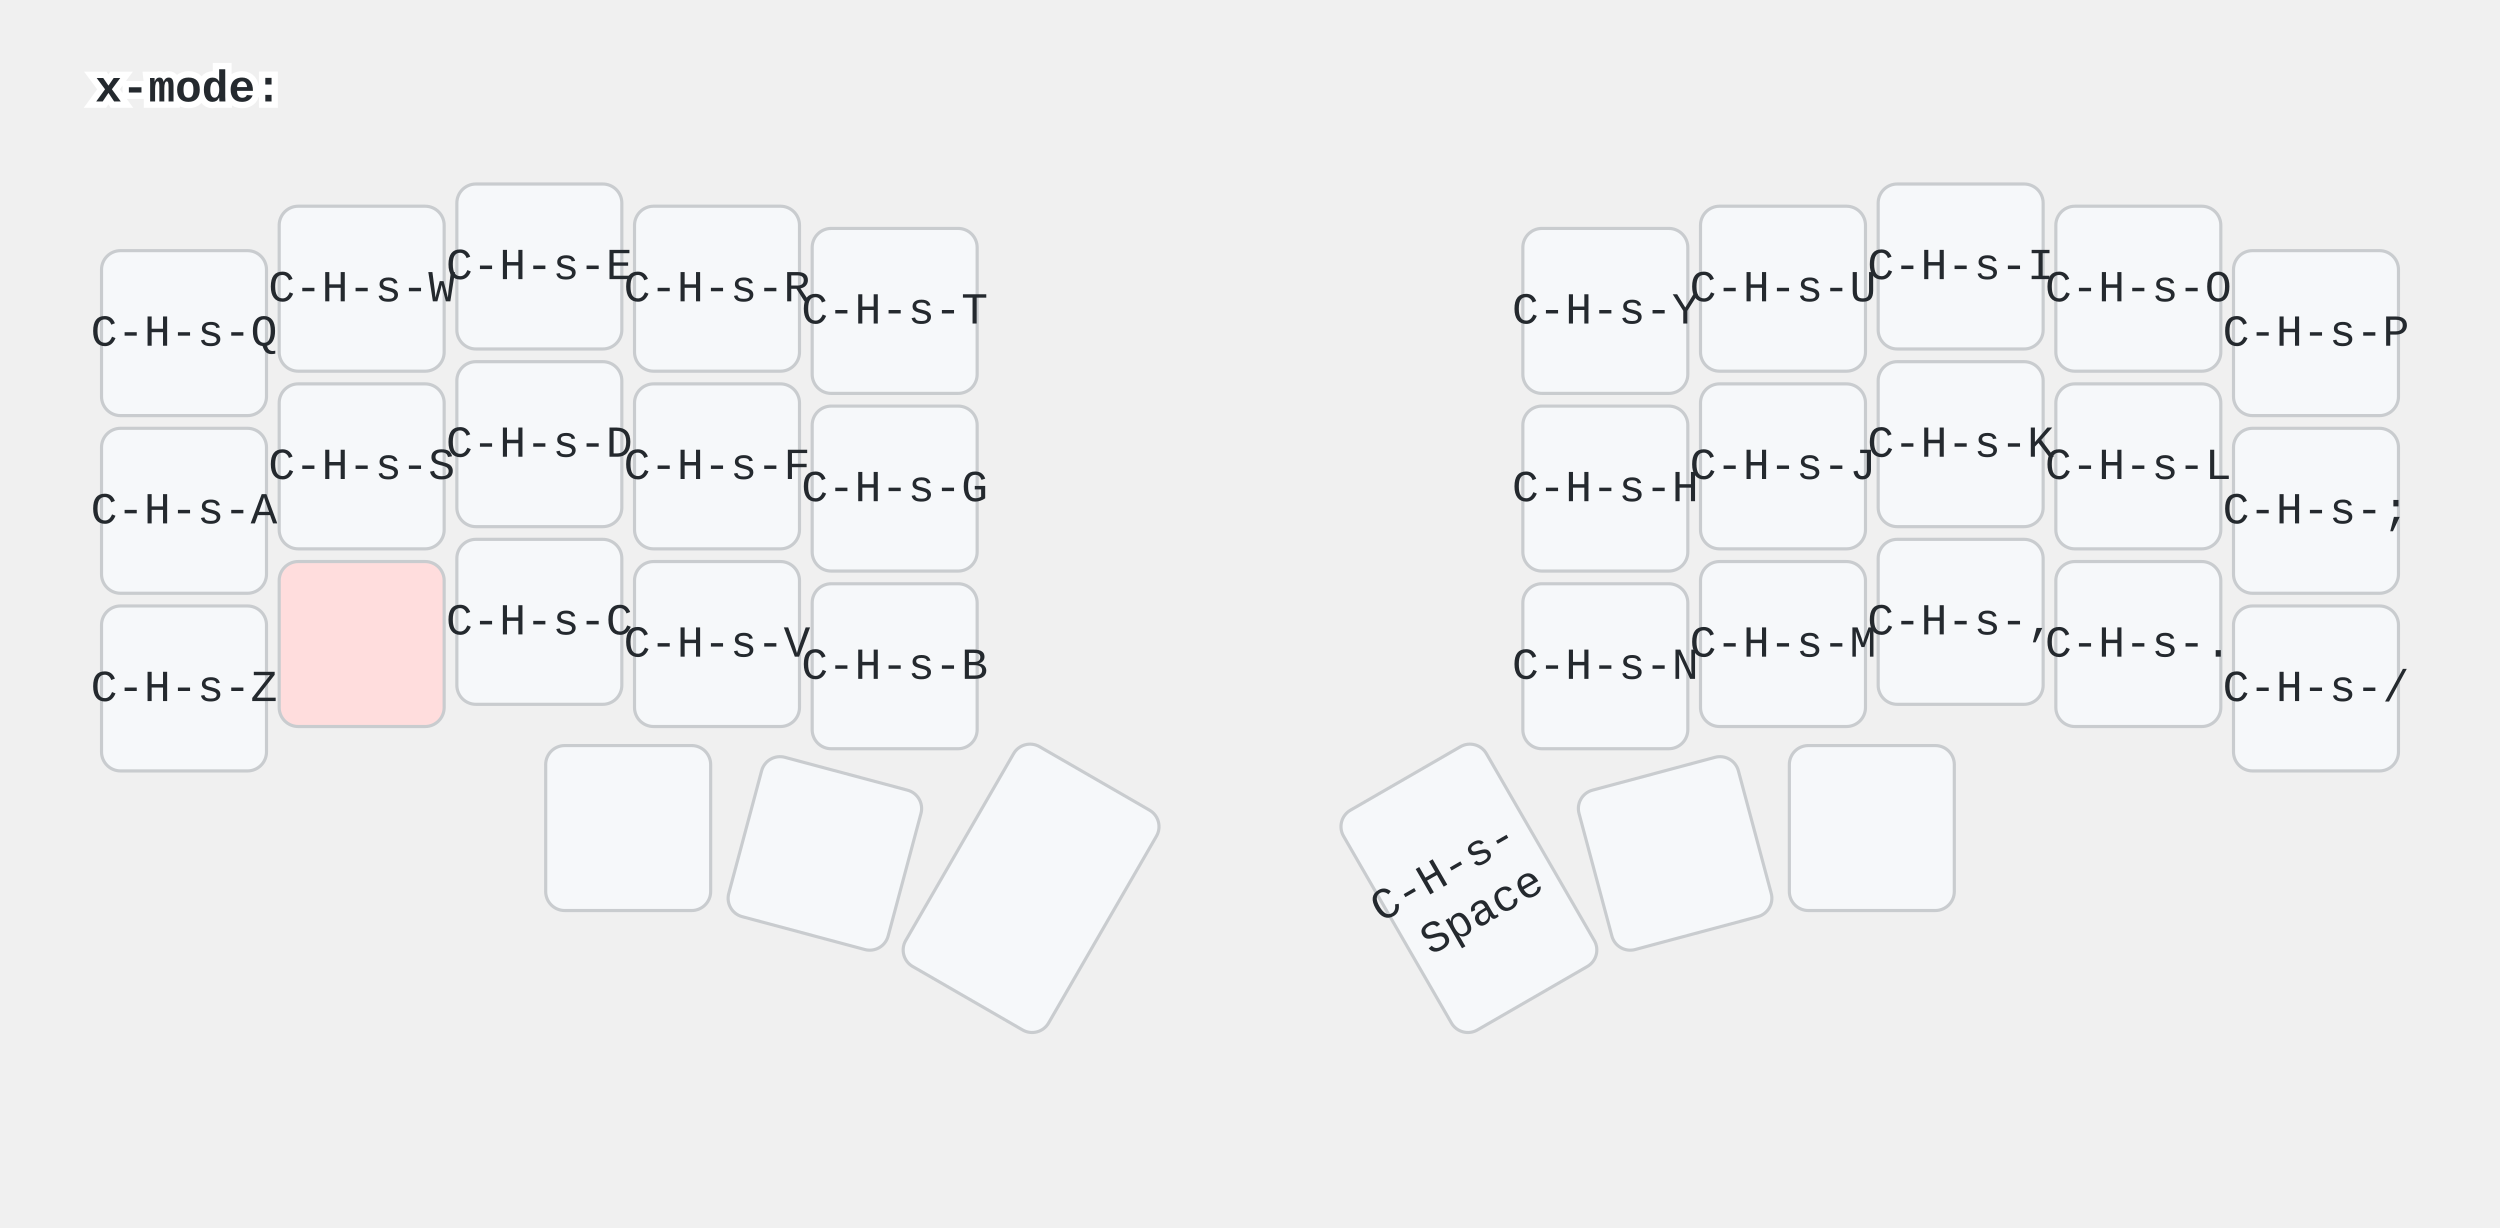
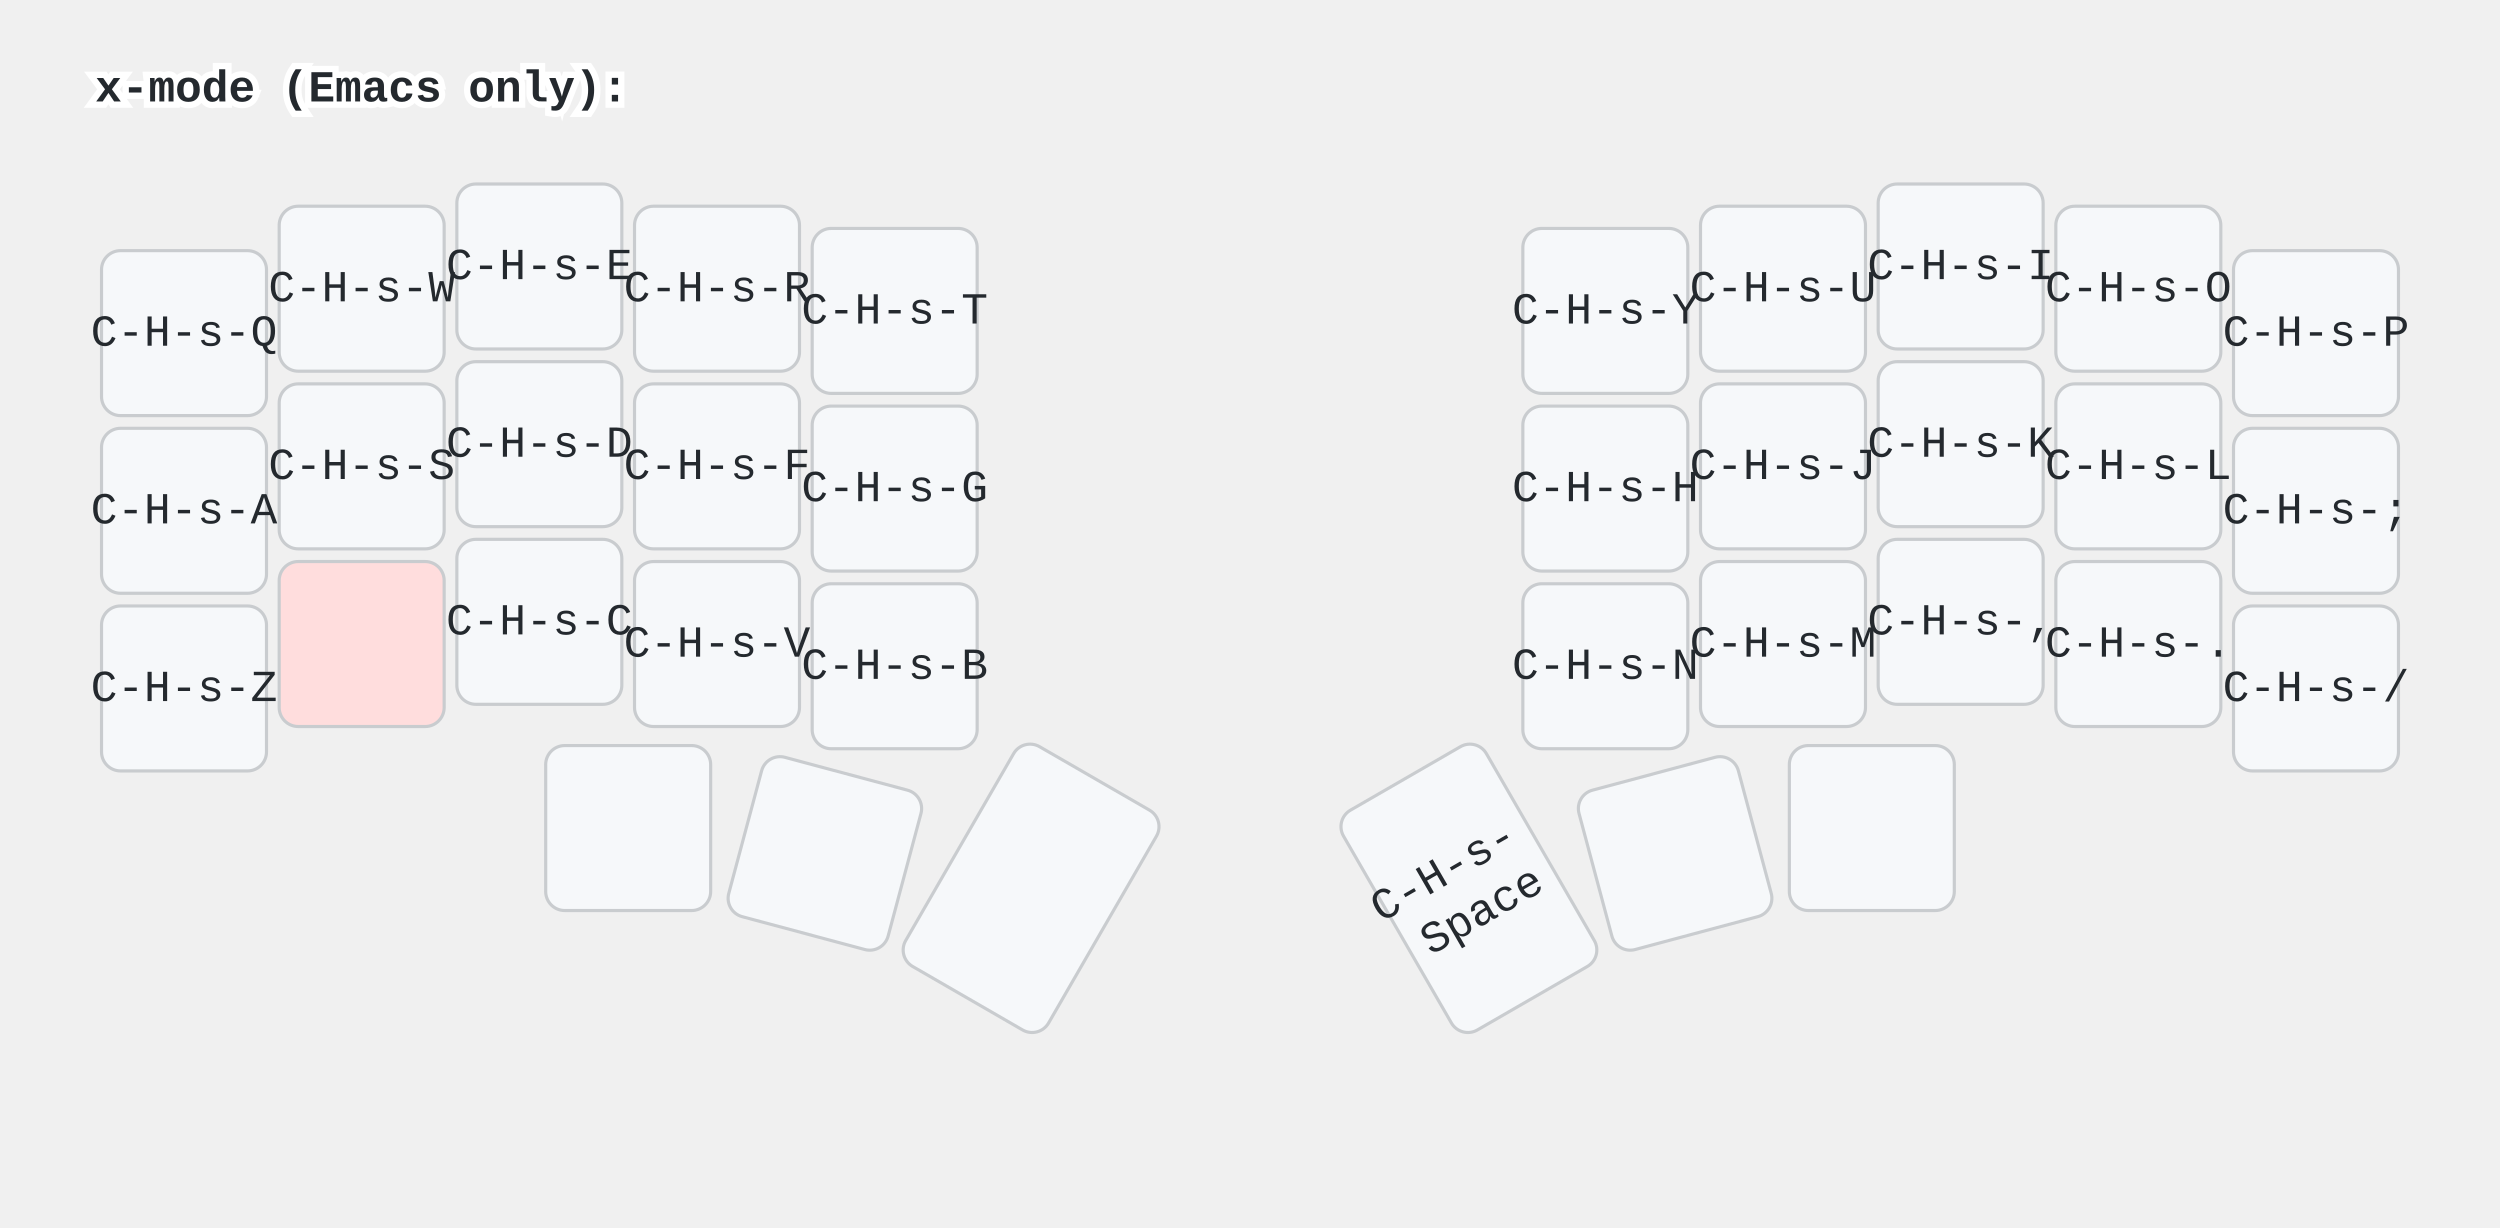
<svg xmlns="http://www.w3.org/2000/svg" width="788" height="387" viewBox="0 0 788 387" class="keymap">
  <style>/* inherit to force styles through use tags */
svg path {
    fill: inherit;
}

/* font and background color specifications */
svg.keymap {
    font-family: SFMono-Regular,Consolas,Liberation Mono,Menlo,monospace;
    font-size: 14px;
    font-kerning: normal;
    text-rendering: optimizeLegibility;
    fill: #24292e;
}

/* default key styling */
rect.key {
    fill: #f6f8fa;
}

rect.key, rect.combo {
    stroke: #c9cccf;
    stroke-width: 1;
}

/* default key side styling, only used is draw_key_sides is set */
rect.side {
    filter: brightness(90%);
}

/* color accent for combo boxes */
rect.combo, rect.combo-separate {
    fill: #cdf;
}

/* color accent for held keys */
rect.held, rect.combo.held {
    fill: #fdd;
}

/* color accent for ghost (optional) keys */
rect.ghost, rect.combo.ghost {
    stroke-dasharray: 4, 4;
    stroke-width: 2;
}

text {
    text-anchor: middle;
    dominant-baseline: middle;
}

/* styling for layer labels */
text.label {
    font-weight: bold;
    text-anchor: start;
    stroke: white;
    stroke-width: 4;
    paint-order: stroke;
}

/* styling for optional footer */
text.footer {
    text-anchor: end;
    dominant-baseline: auto;
    stroke: white;
    stroke-width: 4;
    paint-order: stroke;
}

/* styling for combo tap, and key non-tap label text */
text.combo, text.hold, text.shifted, text.left, text.right {
    font-size: 11px;
}

text.hold {
    text-anchor: middle;
    dominant-baseline: auto;
}

text.shifted {
    text-anchor: middle;
    dominant-baseline: hanging;
}

text.left {
    text-anchor: start;
}

text.right {
    text-anchor: end;
}

text.layer-activator {
    text-decoration: underline;
}

/* styling for hold/shifted label text in combo box */
text.combo.hold, text.combo.shifted, text.combo.left, text.combo.right {
    font-size: 8px;
}

/* lighter symbol for transparent keys */
text.trans {
    fill: #7b7e81;
}

/* styling for combo dendrons */
path.combo {
    stroke-width: 1;
    stroke: gray;
    fill: none;
}

/* Start Tabler Icons Cleanup */
/* cannot use height/width with glyphs */
.icon-tabler &gt; path {
    fill: inherit;
    stroke: inherit;
    stroke-width: 2;
}
/* hide tabler's default box */
.icon-tabler &gt; path[stroke="none"][fill="none"] {
    visibility: hidden;
}
/* End Tabler Icons Cleanup */
</style>
-   <g transform="translate(30, 0)" class="layer-x-mode">
-     <text x="0" y="28" class="label" id="x-mode">x-mode:</text>
+   <g transform="translate(30, 0)" class="layer-x-mode (Emacs only)">
+     <text x="0" y="28" class="label" id="x-mode-Emacs-only">x-mode (Emacs only):</text>
    <g transform="translate(0, 56)">
      <g transform="translate(28, 49)" class="key keypos-0">
        <rect rx="6" ry="6" x="-26" y="-26" width="52" height="52" class="key" />
        <text x="0" y="0" class="key tap">C-H-s-Q</text>
      </g>
      <g transform="translate(84, 35)" class="key keypos-1">
        <rect rx="6" ry="6" x="-26" y="-26" width="52" height="52" class="key" />
        <text x="0" y="0" class="key tap">C-H-s-W</text>
      </g>
      <g transform="translate(140, 28)" class="key keypos-2">
        <rect rx="6" ry="6" x="-26" y="-26" width="52" height="52" class="key" />
        <text x="0" y="0" class="key tap">C-H-s-E</text>
      </g>
      <g transform="translate(196, 35)" class="key keypos-3">
        <rect rx="6" ry="6" x="-26" y="-26" width="52" height="52" class="key" />
        <text x="0" y="0" class="key tap">C-H-s-R</text>
      </g>
      <g transform="translate(252, 42)" class="key keypos-4">
        <rect rx="6" ry="6" x="-26" y="-26" width="52" height="52" class="key" />
        <text x="0" y="0" class="key tap">C-H-s-T</text>
      </g>
      <g transform="translate(476, 42)" class="key keypos-5">
        <rect rx="6" ry="6" x="-26" y="-26" width="52" height="52" class="key" />
        <text x="0" y="0" class="key tap">C-H-s-Y</text>
      </g>
      <g transform="translate(532, 35)" class="key keypos-6">
        <rect rx="6" ry="6" x="-26" y="-26" width="52" height="52" class="key" />
        <text x="0" y="0" class="key tap">C-H-s-U</text>
      </g>
      <g transform="translate(588, 28)" class="key keypos-7">
        <rect rx="6" ry="6" x="-26" y="-26" width="52" height="52" class="key" />
        <text x="0" y="0" class="key tap">C-H-s-I</text>
      </g>
      <g transform="translate(644, 35)" class="key keypos-8">
        <rect rx="6" ry="6" x="-26" y="-26" width="52" height="52" class="key" />
        <text x="0" y="0" class="key tap">C-H-s-O</text>
      </g>
      <g transform="translate(700, 49)" class="key keypos-9">
        <rect rx="6" ry="6" x="-26" y="-26" width="52" height="52" class="key" />
        <text x="0" y="0" class="key tap">C-H-s-P</text>
      </g>
      <g transform="translate(28, 105)" class="key keypos-10">
        <rect rx="6" ry="6" x="-26" y="-26" width="52" height="52" class="key" />
        <text x="0" y="0" class="key tap">C-H-s-A</text>
      </g>
      <g transform="translate(84, 91)" class="key keypos-11">
        <rect rx="6" ry="6" x="-26" y="-26" width="52" height="52" class="key" />
        <text x="0" y="0" class="key tap">C-H-s-S</text>
      </g>
      <g transform="translate(140, 84)" class="key keypos-12">
        <rect rx="6" ry="6" x="-26" y="-26" width="52" height="52" class="key" />
        <text x="0" y="0" class="key tap">C-H-s-D</text>
      </g>
      <g transform="translate(196, 91)" class="key keypos-13">
        <rect rx="6" ry="6" x="-26" y="-26" width="52" height="52" class="key" />
        <text x="0" y="0" class="key tap">C-H-s-F</text>
      </g>
      <g transform="translate(252, 98)" class="key keypos-14">
        <rect rx="6" ry="6" x="-26" y="-26" width="52" height="52" class="key" />
        <text x="0" y="0" class="key tap">C-H-s-G</text>
      </g>
      <g transform="translate(476, 98)" class="key keypos-15">
        <rect rx="6" ry="6" x="-26" y="-26" width="52" height="52" class="key" />
        <text x="0" y="0" class="key tap">C-H-s-H</text>
      </g>
      <g transform="translate(532, 91)" class="key keypos-16">
        <rect rx="6" ry="6" x="-26" y="-26" width="52" height="52" class="key" />
        <text x="0" y="0" class="key tap">C-H-s-J</text>
      </g>
      <g transform="translate(588, 84)" class="key keypos-17">
        <rect rx="6" ry="6" x="-26" y="-26" width="52" height="52" class="key" />
        <text x="0" y="0" class="key tap">C-H-s-K</text>
      </g>
      <g transform="translate(644, 91)" class="key keypos-18">
        <rect rx="6" ry="6" x="-26" y="-26" width="52" height="52" class="key" />
        <text x="0" y="0" class="key tap">C-H-s-L</text>
      </g>
      <g transform="translate(700, 105)" class="key keypos-19">
        <rect rx="6" ry="6" x="-26" y="-26" width="52" height="52" class="key" />
        <text x="0" y="0" class="key tap">C-H-s-;</text>
      </g>
      <g transform="translate(28, 161)" class="key keypos-20">
        <rect rx="6" ry="6" x="-26" y="-26" width="52" height="52" class="key" />
        <text x="0" y="0" class="key tap">C-H-s-Z</text>
      </g>
      <g transform="translate(84, 147)" class="key held keypos-21">
        <rect rx="6" ry="6" x="-26" y="-26" width="52" height="52" class="key held" />
      </g>
      <g transform="translate(140, 140)" class="key keypos-22">
        <rect rx="6" ry="6" x="-26" y="-26" width="52" height="52" class="key" />
        <text x="0" y="0" class="key tap">C-H-s-C</text>
      </g>
      <g transform="translate(196, 147)" class="key keypos-23">
        <rect rx="6" ry="6" x="-26" y="-26" width="52" height="52" class="key" />
        <text x="0" y="0" class="key tap">C-H-s-V</text>
      </g>
      <g transform="translate(252, 154)" class="key keypos-24">
        <rect rx="6" ry="6" x="-26" y="-26" width="52" height="52" class="key" />
        <text x="0" y="0" class="key tap">C-H-s-B</text>
      </g>
      <g transform="translate(476, 154)" class="key keypos-25">
        <rect rx="6" ry="6" x="-26" y="-26" width="52" height="52" class="key" />
        <text x="0" y="0" class="key tap">C-H-s-N</text>
      </g>
      <g transform="translate(532, 147)" class="key keypos-26">
        <rect rx="6" ry="6" x="-26" y="-26" width="52" height="52" class="key" />
        <text x="0" y="0" class="key tap">C-H-s-M</text>
      </g>
      <g transform="translate(588, 140)" class="key keypos-27">
        <rect rx="6" ry="6" x="-26" y="-26" width="52" height="52" class="key" />
        <text x="0" y="0" class="key tap">C-H-s-,</text>
      </g>
      <g transform="translate(644, 147)" class="key keypos-28">
        <rect rx="6" ry="6" x="-26" y="-26" width="52" height="52" class="key" />
        <text x="0" y="0" class="key tap">C-H-s-.</text>
      </g>
      <g transform="translate(700, 161)" class="key keypos-29">
        <rect rx="6" ry="6" x="-26" y="-26" width="52" height="52" class="key" />
        <text x="0" y="0" class="key tap">C-H-s-/</text>
      </g>
      <g transform="translate(168, 205)" class="key keypos-30">
        <rect rx="6" ry="6" x="-26" y="-26" width="52" height="52" class="key" />
      </g>
      <g transform="translate(230, 213) rotate(15.0)" class="key keypos-31">
        <rect rx="6" ry="6" x="-26" y="-26" width="52" height="52" class="key" />
      </g>
      <g transform="translate(295, 224) rotate(30.0)" class="key keypos-32">
        <rect rx="6" ry="6" x="-26" y="-40" width="52" height="80" class="key" />
      </g>
      <g transform="translate(433, 224) rotate(-30.0)" class="key keypos-33">
        <rect rx="6" ry="6" x="-26" y="-40" width="52" height="80" class="key" />
        <text x="0" y="0" class="key tap">
          <tspan x="0" dy="-0.6em">C-H-s-</tspan>
          <tspan x="0" dy="1.2em">Space</tspan>
        </text>
      </g>
      <g transform="translate(498, 213) rotate(-15.0)" class="key keypos-34">
        <rect rx="6" ry="6" x="-26" y="-26" width="52" height="52" class="key" />
      </g>
      <g transform="translate(560, 205)" class="key keypos-35">
        <rect rx="6" ry="6" x="-26" y="-26" width="52" height="52" class="key" />
      </g>
    </g>
  </g>
</svg>
